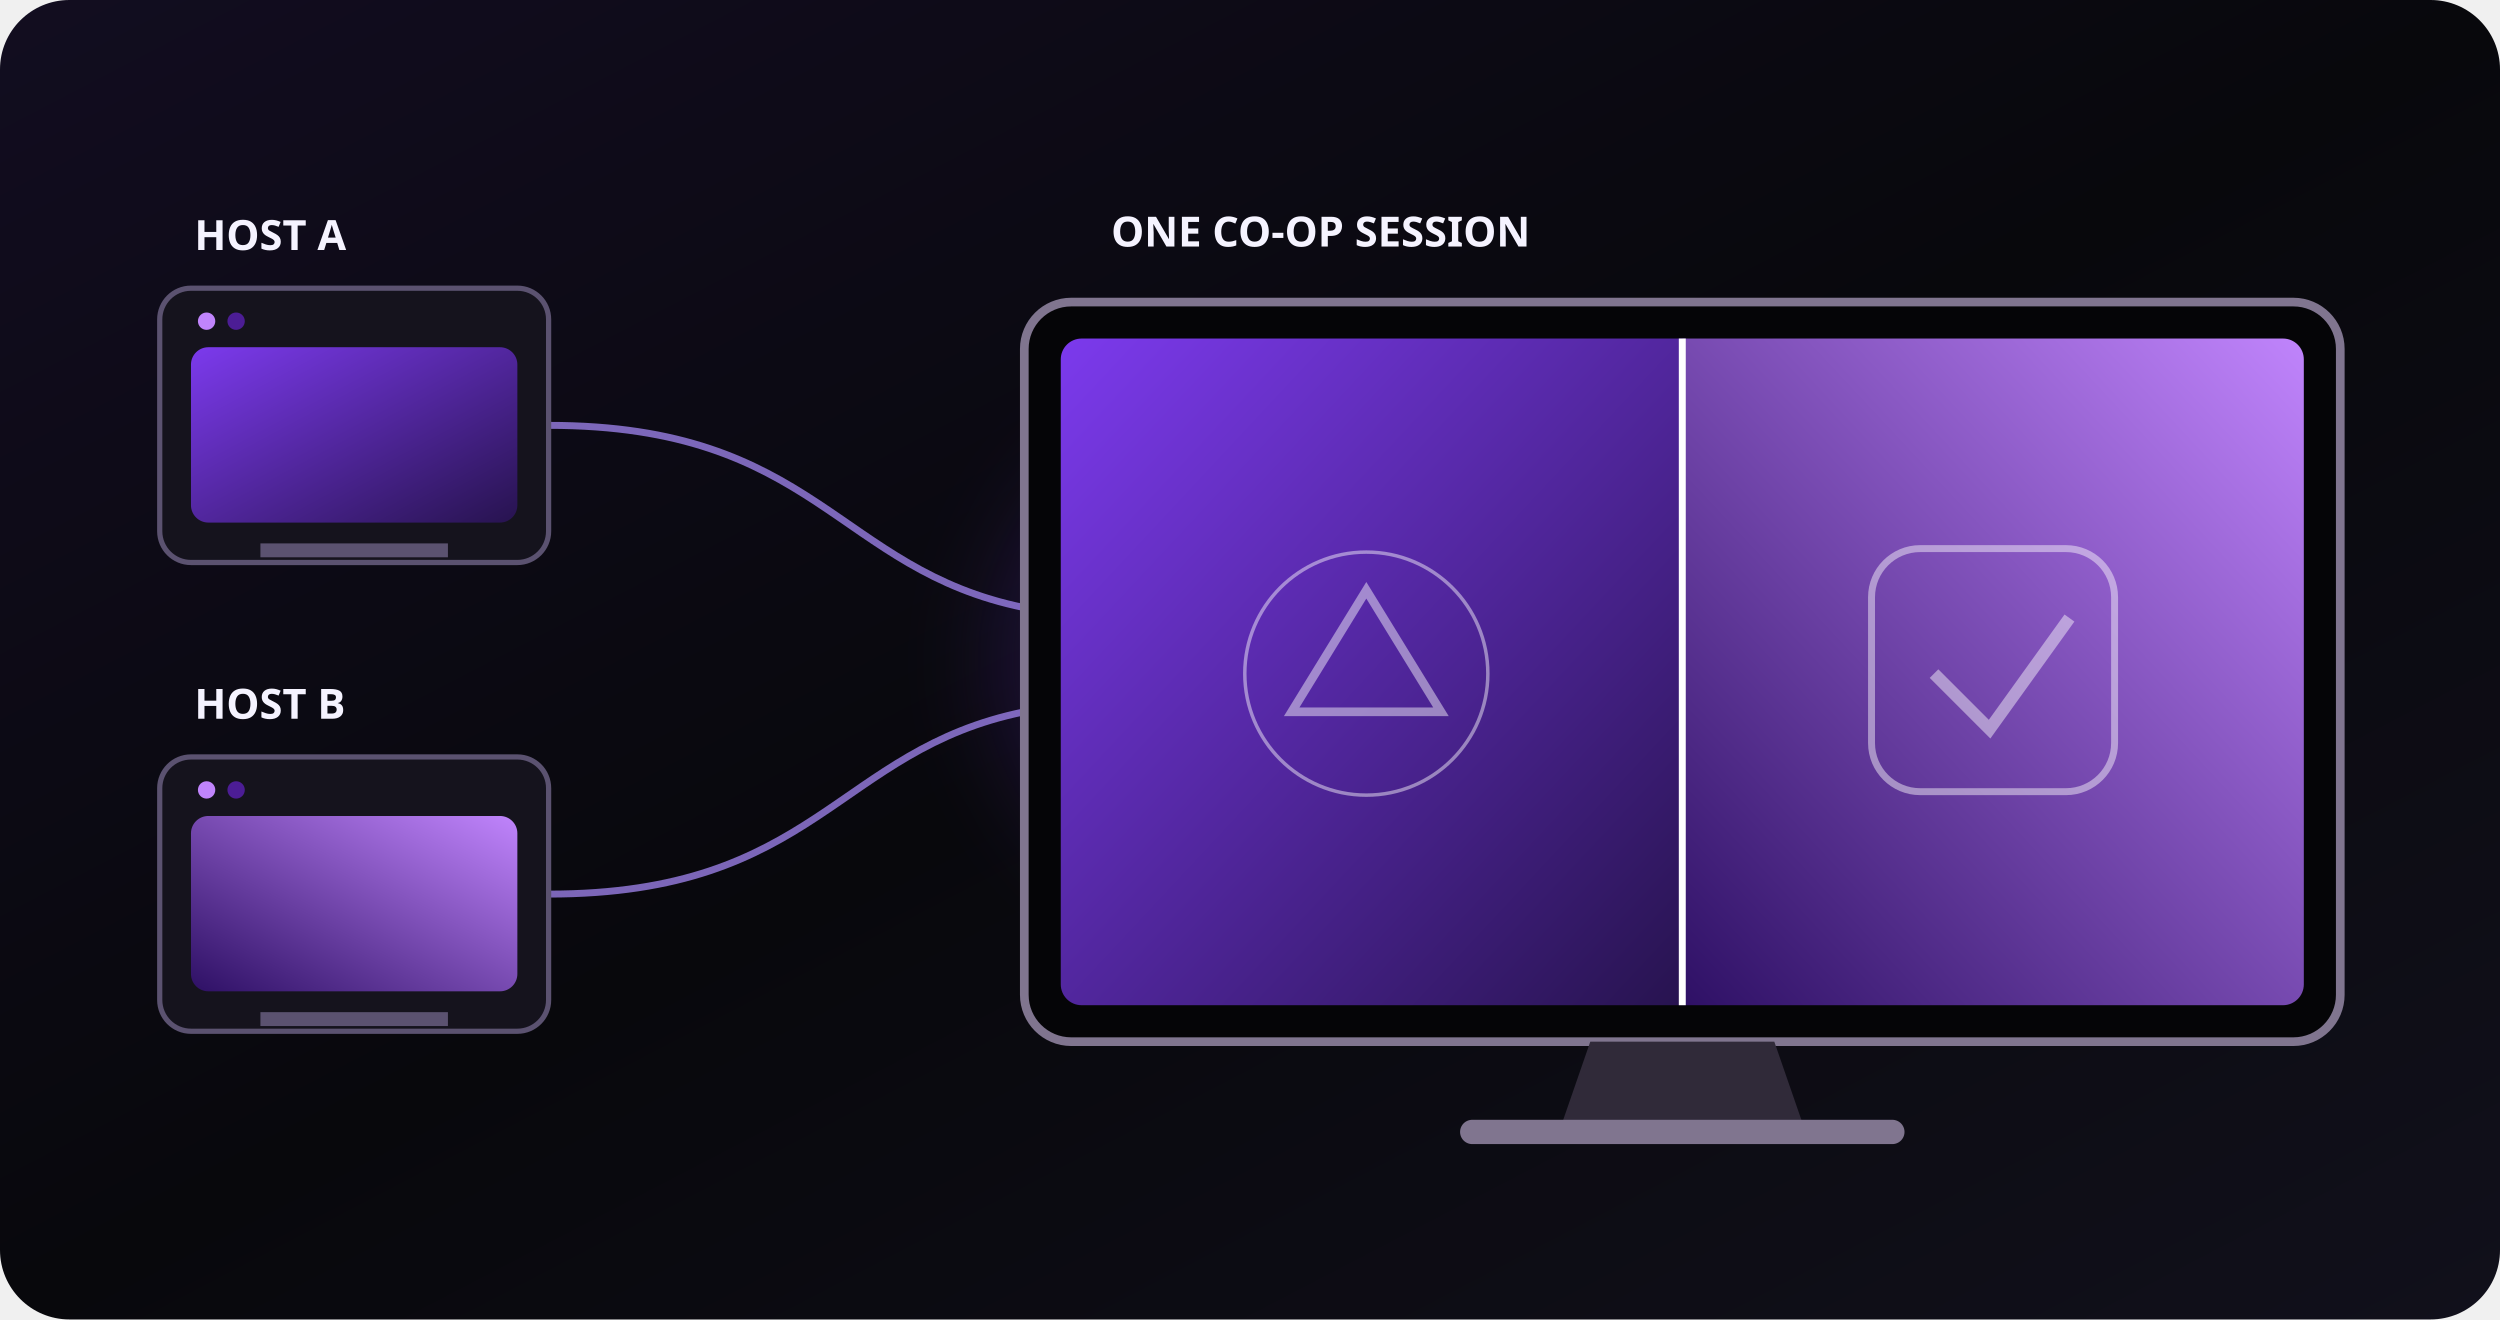
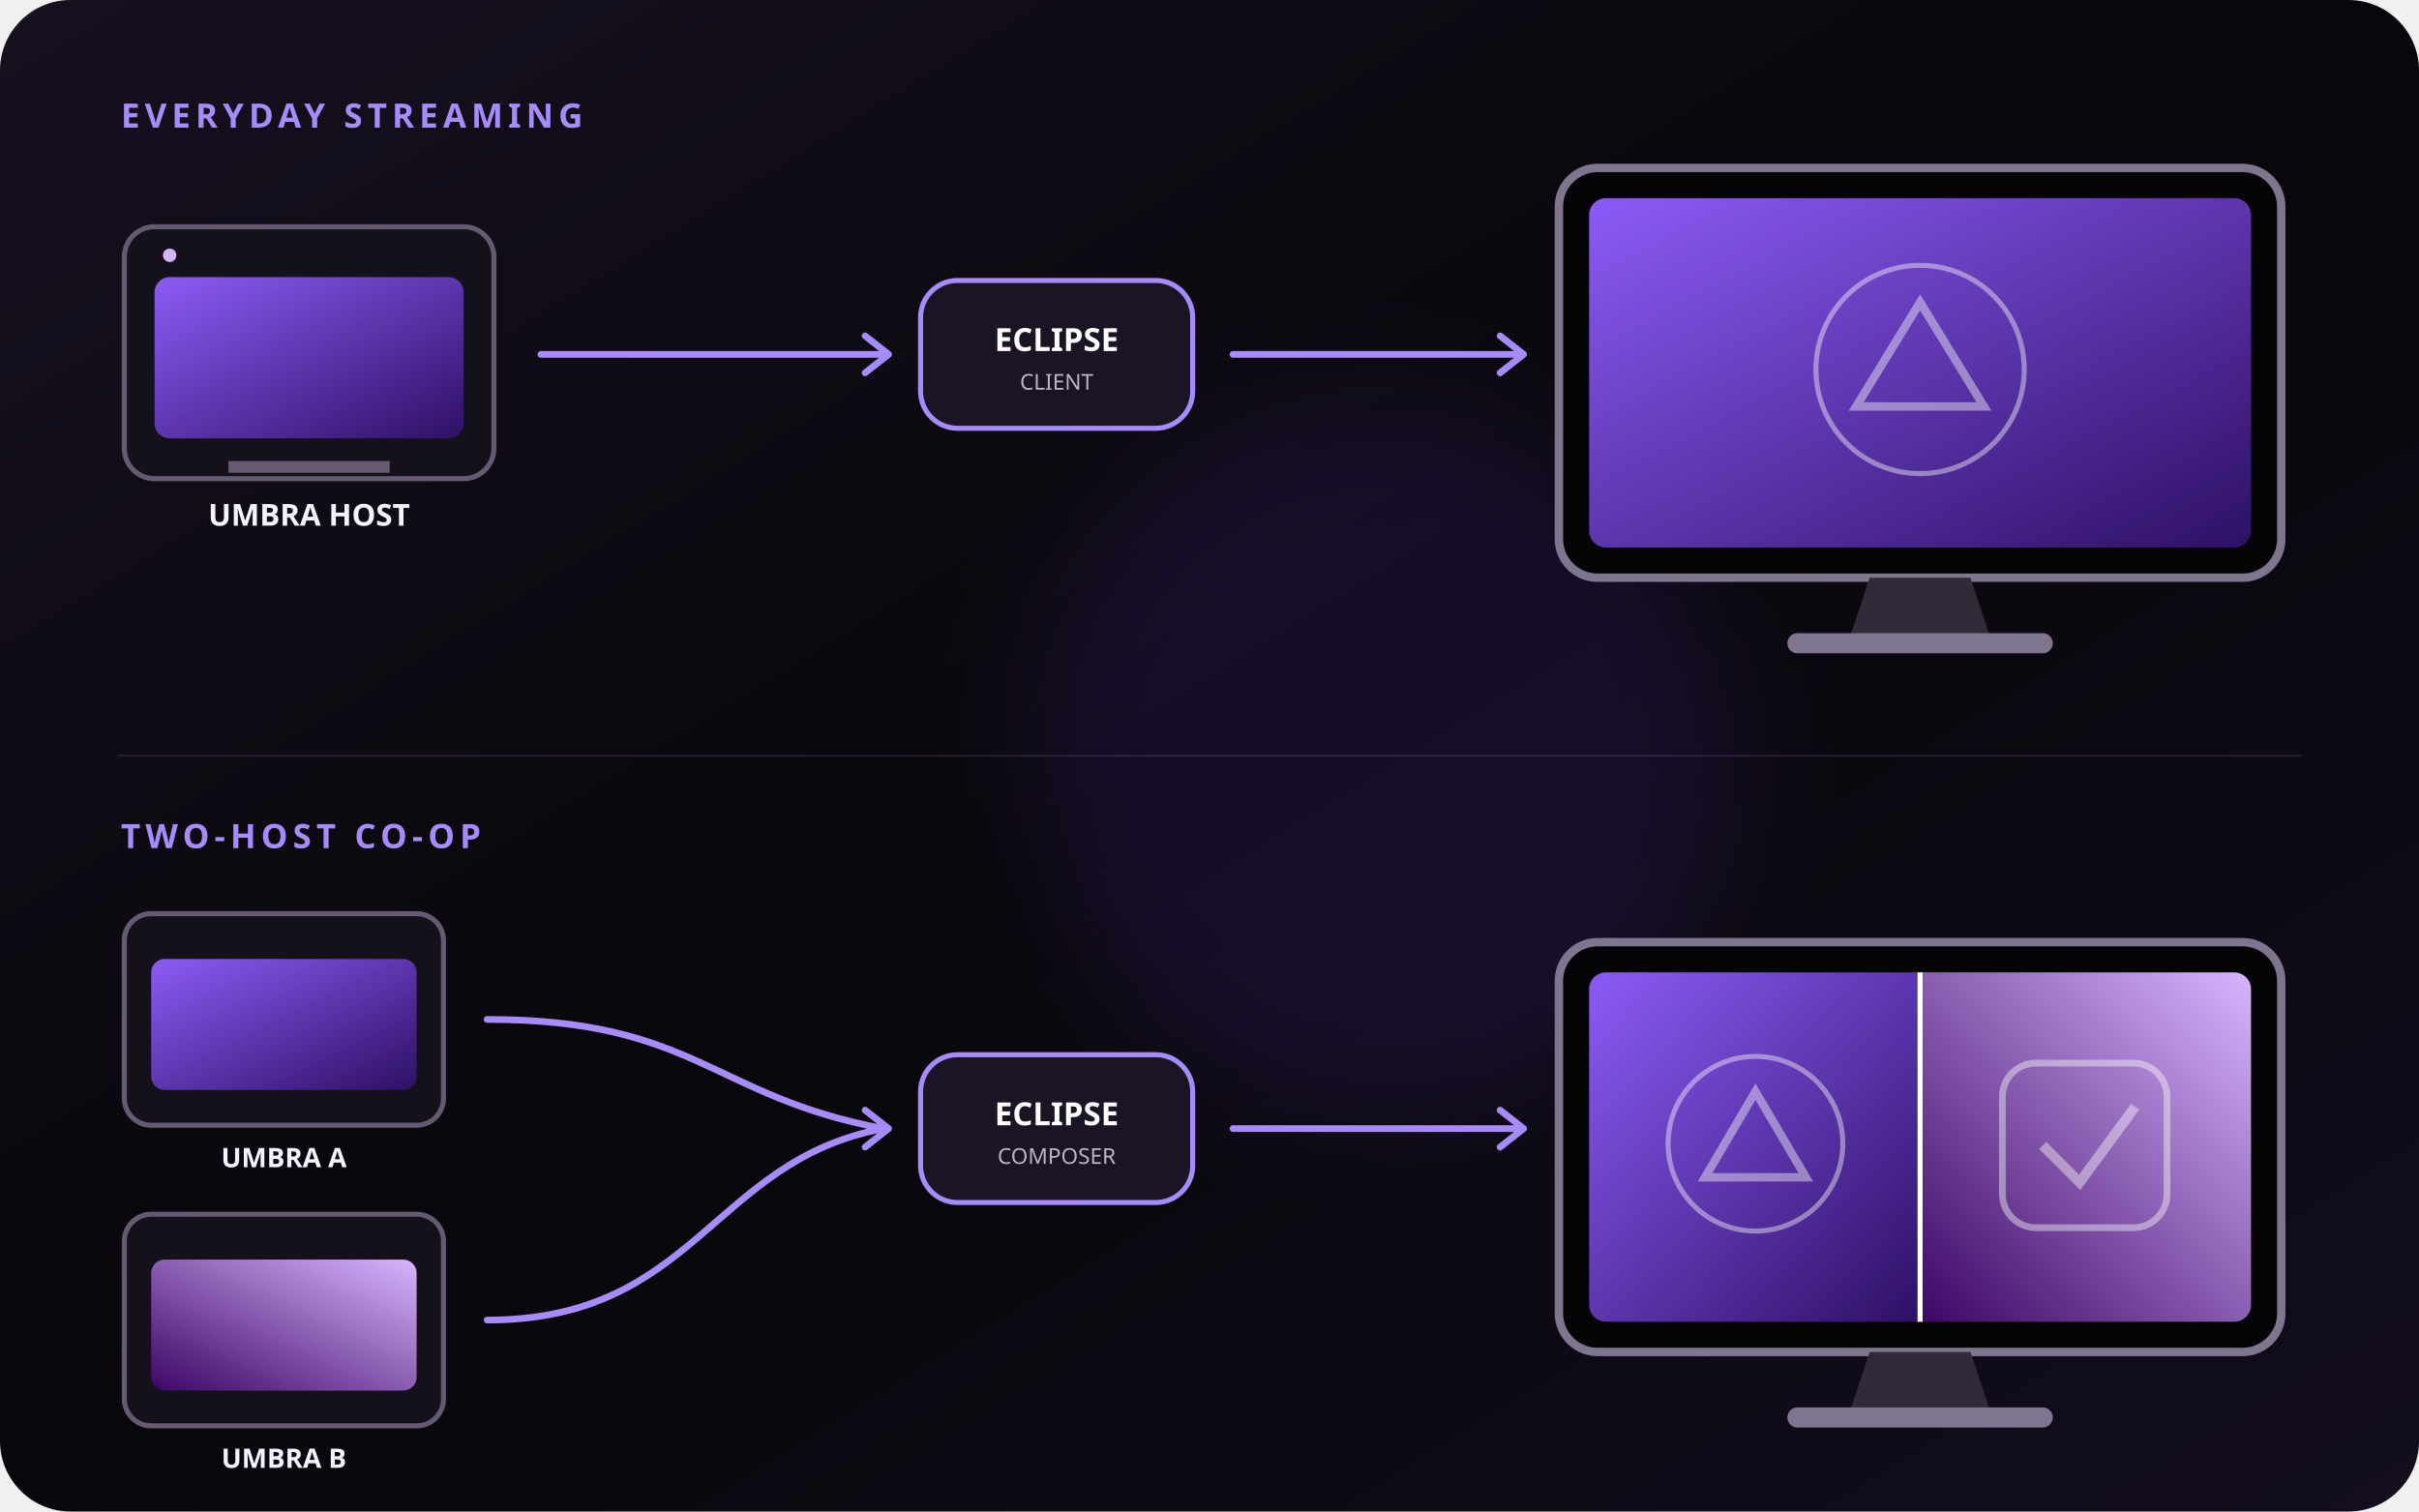
- <svg xmlns="http://www.w3.org/2000/svg" viewBox="0 0 1440 760" role="img" aria-labelledby="title desc">
+ <svg xmlns="http://www.w3.org/2000/svg" viewBox="0 0 1440 900" role="img" aria-labelledby="title desc">
  <defs>
    <linearGradient id="bg" x1="0" x2="1" y1="0" y2="1">
-       <stop offset="0" stop-color="#120d20" />
-       <stop offset="0.5" stop-color="#08080c" />
-       <stop offset="1" stop-color="#11101b" />
+       <stop stop-color="#171020" />
+       <stop offset=".5" stop-color="#08070b" />
+       <stop offset="1" stop-color="#130d1e" />
    </linearGradient>
-     <linearGradient id="paneA" x1="0" x2="1" y1="0" y2="1">
-       <stop offset="0" stop-color="#7c3aed" />
-       <stop offset="1" stop-color="#27134f" />
+     <linearGradient id="a" x1="0" x2="1" y1="0" y2="1">
+       <stop stop-color="#8b5cf6" />
+       <stop offset="1" stop-color="#2e1065" />
    </linearGradient>
-     <linearGradient id="paneB" x1="0" x2="1" y1="1" y2="0">
-       <stop offset="0" stop-color="#2e1065" />
-       <stop offset="1" stop-color="#c084fc" />
+     <linearGradient id="b" x1="0" x2="1" y1="1" y2="0">
+       <stop stop-color="#3b0764" />
+       <stop offset="1" stop-color="#d8b4fe" />
    </linearGradient>
-     <filter id="glow" x="-60%" y="-60%" width="220%" height="220%">
-       <feGaussianBlur stdDeviation="24" />
+     <filter id="glow" x="-80%" y="-80%" width="260%" height="260%">
+       <feGaussianBlur stdDeviation="32" />
    </filter>
  </defs>
-   <rect width="1440" height="760" rx="40" fill="url(#bg)" />
-   <circle cx="720" cy="380" r="150" fill="#7c3aed" opacity=".16" filter="url(#glow)" />
-   <g fill="none" stroke="#a78bfa" stroke-linecap="round" stroke-width="4" opacity=".72">
-     <path d="M316 245C470 245 482 328 590 350" />
-     <path d="M316 515C470 515 482 432 590 410" />
+   <rect width="1440" height="900" rx="42" fill="url(#bg)" />
+   <circle cx="822" cy="450" r="210" fill="#7c3aed" opacity=".12" filter="url(#glow)" />
+   <path d="M70 450H1370" stroke="#d8b4fe" stroke-opacity=".13" />
+   <g font-family="ui-sans-serif,system-ui,sans-serif">
+     <text x="72" y="76" fill="#a78bfa" font-size="20" font-weight="800" letter-spacing="3">EVERYDAY STREAMING</text>
+     <text x="72" y="505" fill="#a78bfa" font-size="20" font-weight="800" letter-spacing="3">TWO-HOST CO-OP</text>
  </g>
-   <g transform="translate(92 166)">
-     <rect width="224" height="158" rx="18" fill="#15131d" stroke="#5b5270" stroke-width="3" />
-     <rect x="18" y="34" width="188" height="101" rx="10" fill="url(#paneA)" />
-     <circle cx="27" cy="19" r="5" fill="#c084fc" />
-     <circle cx="44" cy="19" r="5" fill="#4c1d95" />
-     <path d="M58 151h108" stroke="#5b5270" stroke-width="8" />
+   <g transform="translate(74 135)">
+     <g>
+       <rect width="220" height="150" rx="18" fill="#14111a" stroke="#655a72" stroke-width="3" />
+       <rect x="18" y="30" width="184" height="96" rx="9" fill="url(#a)" />
+       <circle cx="27" cy="17" r="4" fill="#d8b4fe" />
+       <path d="M62 143h96" stroke="#655a72" stroke-width="7" />
+       <text x="110" y="178" fill="#f5f3ff" font-family="ui-sans-serif,system-ui,sans-serif" font-size="18" font-weight="800" text-anchor="middle">UMBRA HOST</text>
+     </g>
+     <path d="M248 76H452" stroke="#a78bfa" stroke-width="4" stroke-linecap="round" />
+     <path d="m441 65 14 11-14 11" fill="none" stroke="#a78bfa" stroke-width="4" stroke-linecap="round" stroke-linejoin="round" />
+     <g transform="translate(474 32)">
+       <rect width="162" height="88" rx="22" fill="#1a1424" stroke="#a78bfa" stroke-width="3" />
+       <text x="81" y="42" fill="#fff" font-family="ui-sans-serif,system-ui,sans-serif" font-size="19" font-weight="900" text-anchor="middle">ECLIPSE</text>
+       <text x="81" y="65" fill="#bdb4c8" font-family="ui-sans-serif,system-ui,sans-serif" font-size="13" text-anchor="middle">CLIENT</text>
+     </g>
+     <path d="M660 76H830" stroke="#a78bfa" stroke-width="4" stroke-linecap="round" />
+     <path d="m819 65 14 11-14 11" fill="none" stroke="#a78bfa" stroke-width="4" stroke-linecap="round" stroke-linejoin="round" />
+     <g transform="translate(854 -35)">
+       <rect width="430" height="244" rx="23" fill="#050507" stroke="#80758f" stroke-width="5" />
+       <rect x="18" y="18" width="394" height="208" rx="10" fill="url(#a)" />
+       <g fill="none" stroke="#fff" stroke-opacity=".42">
+         <circle cx="215" cy="120" r="62" stroke-width="3" />
+         <path d="m177 142 38-62 38 62Z" stroke-width="5" />
+       </g>
+       <path d="M185 244h60l13 39h-86l13-39Z" fill="#302a39" />
+       <path d="M142 283h146" stroke="#80758f" stroke-width="12" stroke-linecap="round" />
+     </g>
  </g>
-   <g transform="translate(92 436)">
-     <rect width="224" height="158" rx="18" fill="#15131d" stroke="#5b5270" stroke-width="3" />
-     <rect x="18" y="34" width="188" height="101" rx="10" fill="url(#paneB)" />
-     <circle cx="27" cy="19" r="5" fill="#c084fc" />
-     <circle cx="44" cy="19" r="5" fill="#4c1d95" />
-     <path d="M58 151h108" stroke="#5b5270" stroke-width="8" />
-   </g>
-   <g transform="translate(590 174)">
-     <rect width="758" height="426" rx="27" fill="#050507" stroke="#80758f" stroke-width="5" />
-     <clipPath id="screen">
-       <rect x="21" y="21" width="716" height="384" rx="12" />
-     </clipPath>
-     <g clip-path="url(#screen)">
-       <rect x="21" y="21" width="358" height="384" fill="url(#paneA)" />
-       <rect x="379" y="21" width="358" height="384" fill="url(#paneB)" />
-       <path d="M379 21v384" stroke="#fff" stroke-width="4" />
-       <g fill="none" stroke="#fff" opacity=".45">
-         <circle cx="197" cy="214" r="70" stroke-width="2" />
-         <path d="m154 236 43-70 43 70Z" stroke-width="5" />
-         <rect x="488" y="142" width="140" height="140" rx="28" stroke-width="4" />
-         <path d="m524 214 32 32 46-64" stroke-width="7" />
+   <g transform="translate(74 596)">
+     <g transform="translate(0 -52)">
+       <rect width="190" height="126" rx="16" fill="#14111a" stroke="#655a72" stroke-width="3" />
+       <rect x="16" y="27" width="158" height="78" rx="8" fill="url(#a)" />
+       <text x="95" y="151" fill="#f5f3ff" font-family="ui-sans-serif,system-ui,sans-serif" font-size="16" font-weight="800" text-anchor="middle">UMBRA A</text>
+     </g>
+     <g transform="translate(0 127)">
+       <rect width="190" height="126" rx="16" fill="#14111a" stroke="#655a72" stroke-width="3" />
+       <rect x="16" y="27" width="158" height="78" rx="8" fill="url(#b)" />
+       <text x="95" y="151" fill="#f5f3ff" font-family="ui-sans-serif,system-ui,sans-serif" font-size="16" font-weight="800" text-anchor="middle">UMBRA B</text>
+     </g>
+     <path d="M216 11C340 11 350 57 452 76M216 190C340 190 350 95 452 76" fill="none" stroke="#a78bfa" stroke-width="4" stroke-linecap="round" />
+     <path d="m441 65 14 11-14 11" fill="none" stroke="#a78bfa" stroke-width="4" stroke-linecap="round" stroke-linejoin="round" />
+     <g transform="translate(474 32)">
+       <rect width="162" height="88" rx="22" fill="#1a1424" stroke="#a78bfa" stroke-width="3" />
+       <text x="81" y="42" fill="#fff" font-family="ui-sans-serif,system-ui,sans-serif" font-size="19" font-weight="900" text-anchor="middle">ECLIPSE</text>
+       <text x="81" y="65" fill="#bdb4c8" font-family="ui-sans-serif,system-ui,sans-serif" font-size="13" text-anchor="middle">COMPOSER</text>
+     </g>
+     <path d="M660 76H830" stroke="#a78bfa" stroke-width="4" stroke-linecap="round" />
+     <path d="m819 65 14 11-14 11" fill="none" stroke="#a78bfa" stroke-width="4" stroke-linecap="round" stroke-linejoin="round" />
+     <g transform="translate(854 -35)">
+       <rect width="430" height="244" rx="23" fill="#050507" stroke="#80758f" stroke-width="5" />
+       <clipPath id="screen">
+         <rect x="18" y="18" width="394" height="208" rx="10" />
+       </clipPath>
+       <g clip-path="url(#screen)">
+         <rect x="18" y="18" width="197" height="208" fill="url(#a)" />
+         <rect x="215" y="18" width="197" height="208" fill="url(#b)" />
+         <path d="M215 18v208" stroke="#fff" stroke-width="3" />
+         <g fill="none" stroke="#fff" stroke-opacity=".42">
+           <circle cx="117" cy="120" r="52" stroke-width="3" />
+           <path d="m87 140 30-51 30 51Z" stroke-width="5" />
+           <rect x="264" y="72" width="98" height="98" rx="20" stroke-width="4" />
+           <path d="m288 121 22 22 33-45" stroke-width="6" />
+         </g>
      </g>
+       <path d="M185 244h60l13 39h-86l13-39Z" fill="#302a39" />
+       <path d="M142 283h146" stroke="#80758f" stroke-width="12" stroke-linecap="round" />
    </g>
-     <path d="M326 426h106l18 52H308l18-52Z" fill="#302a39" />
-     <path d="M258 478h242" stroke="#80758f" stroke-linecap="round" stroke-width="14" />
-   </g>
-   <g font-family="ui-sans-serif,system-ui,sans-serif" font-weight="700" fill="#f5f3ff">
-     <text x="112" y="144" font-size="24">HOST A</text>
-     <text x="112" y="414" font-size="24">HOST B</text>
-     <text x="640" y="142" font-size="24">ONE CO-OP SESSION</text>
  </g>
</svg>
